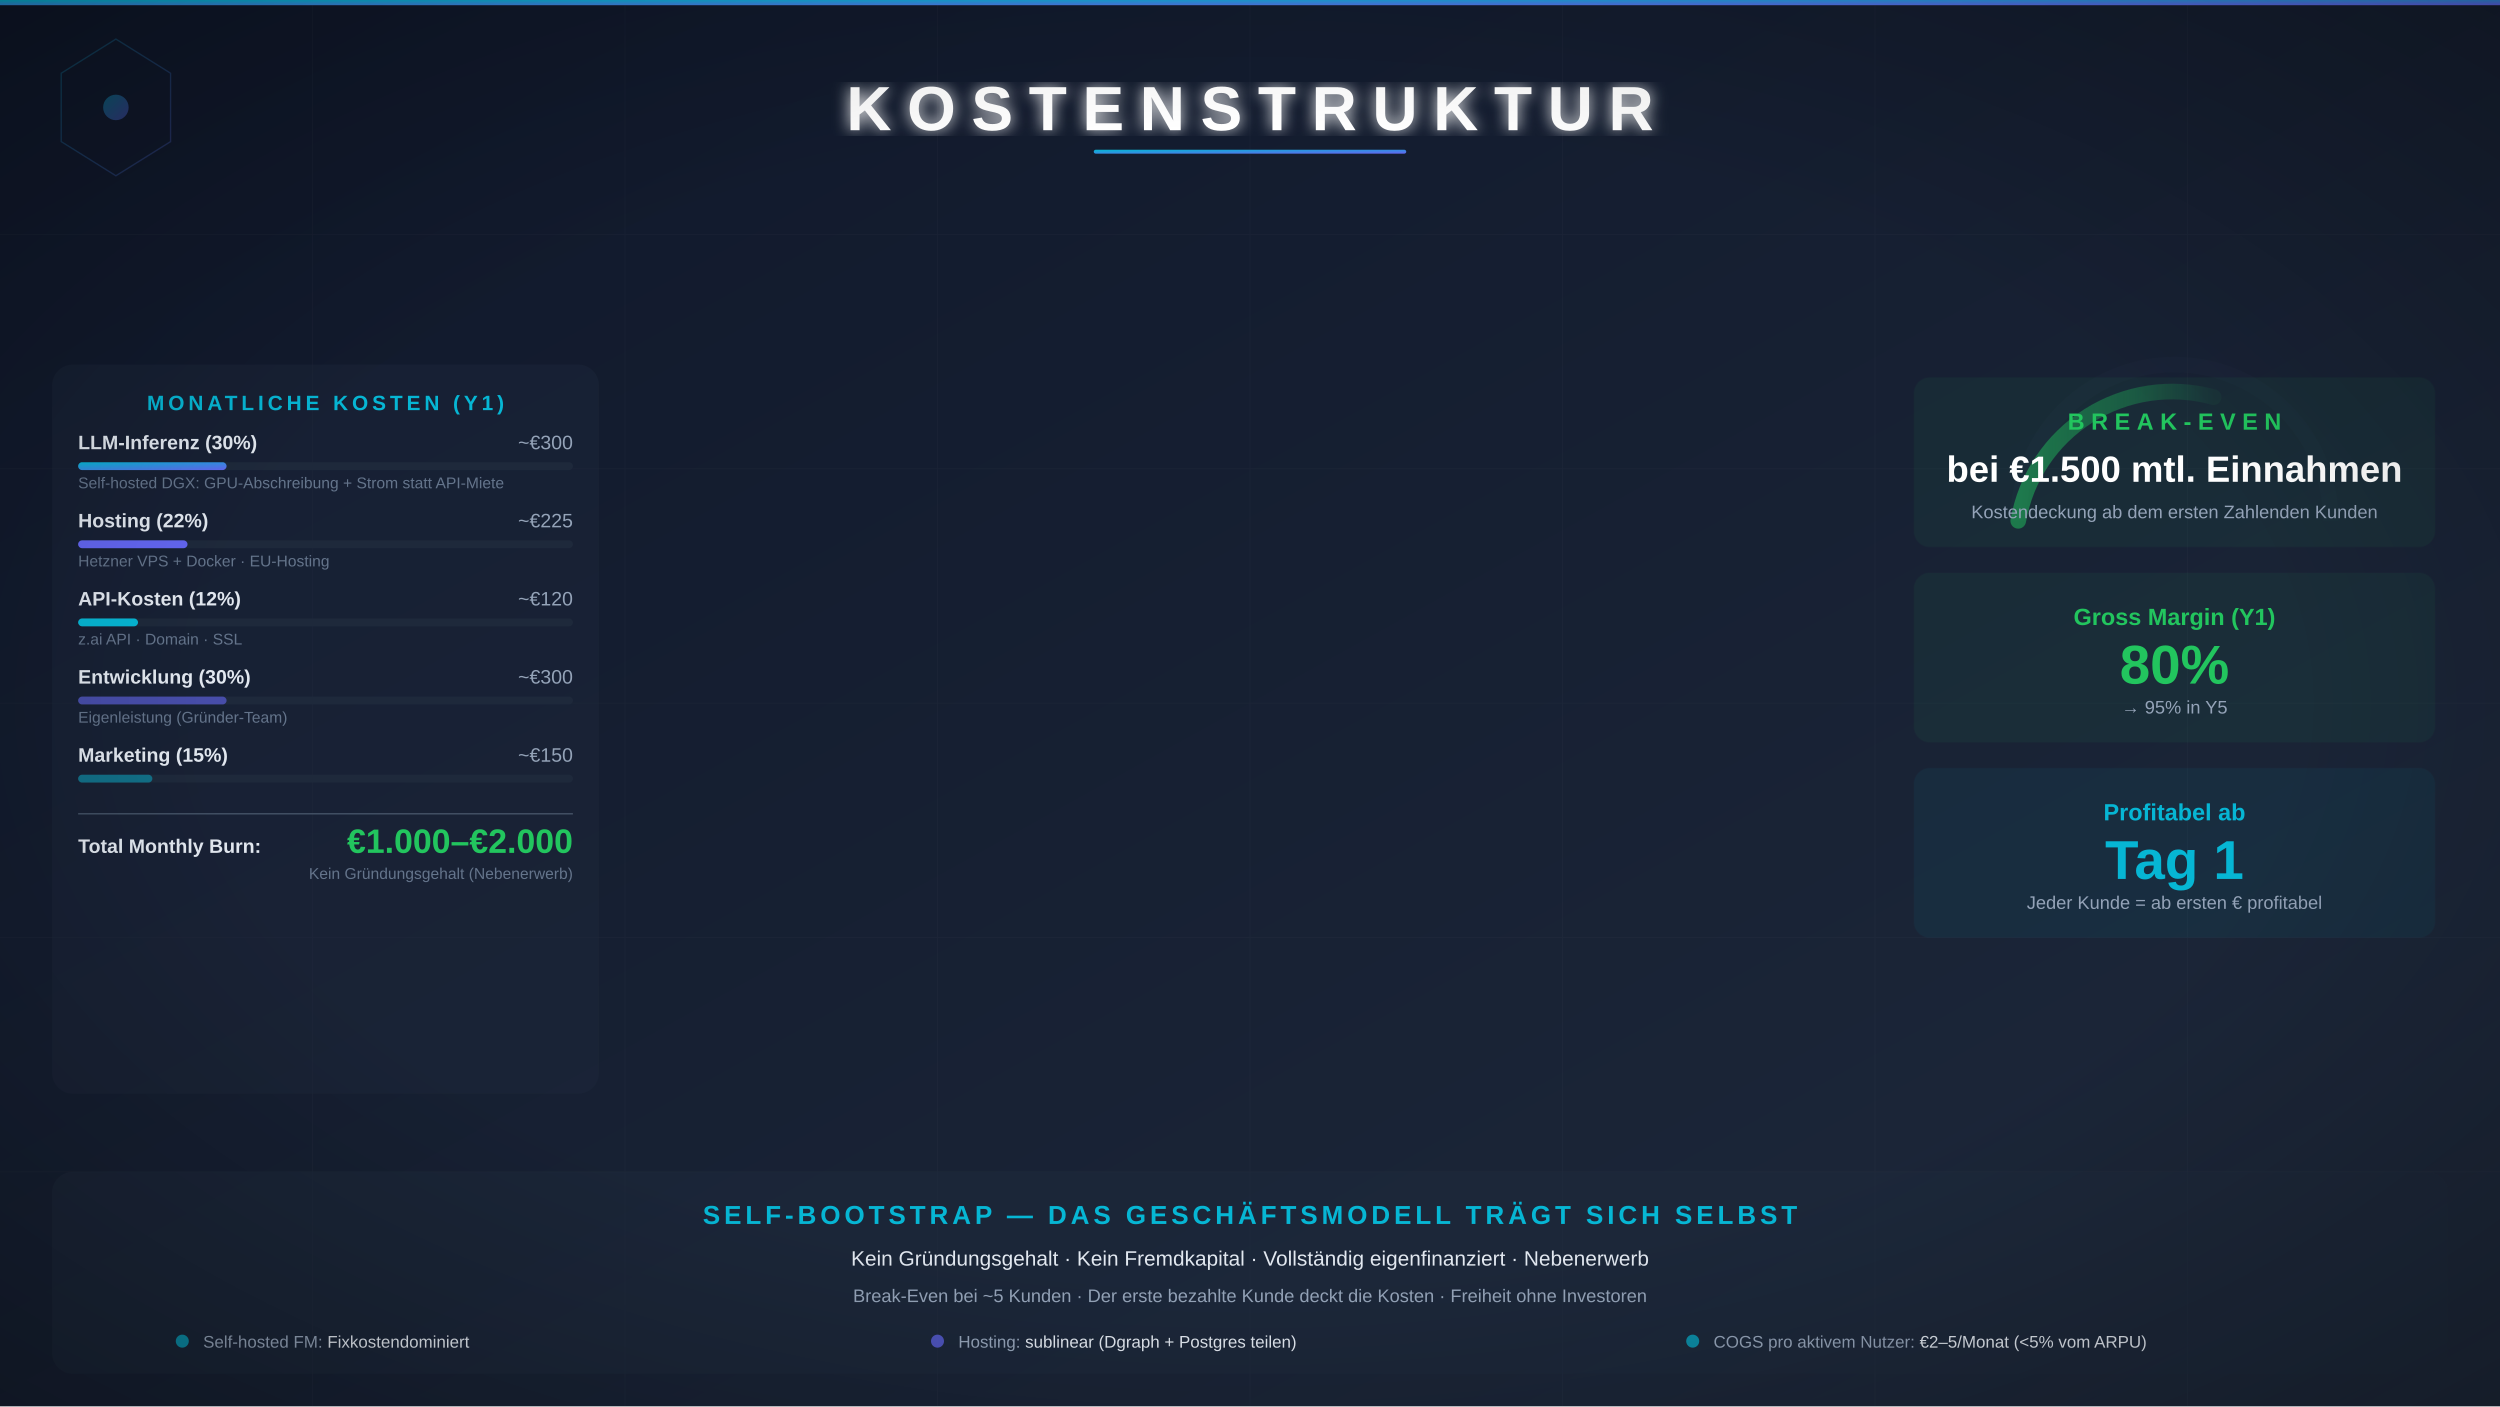
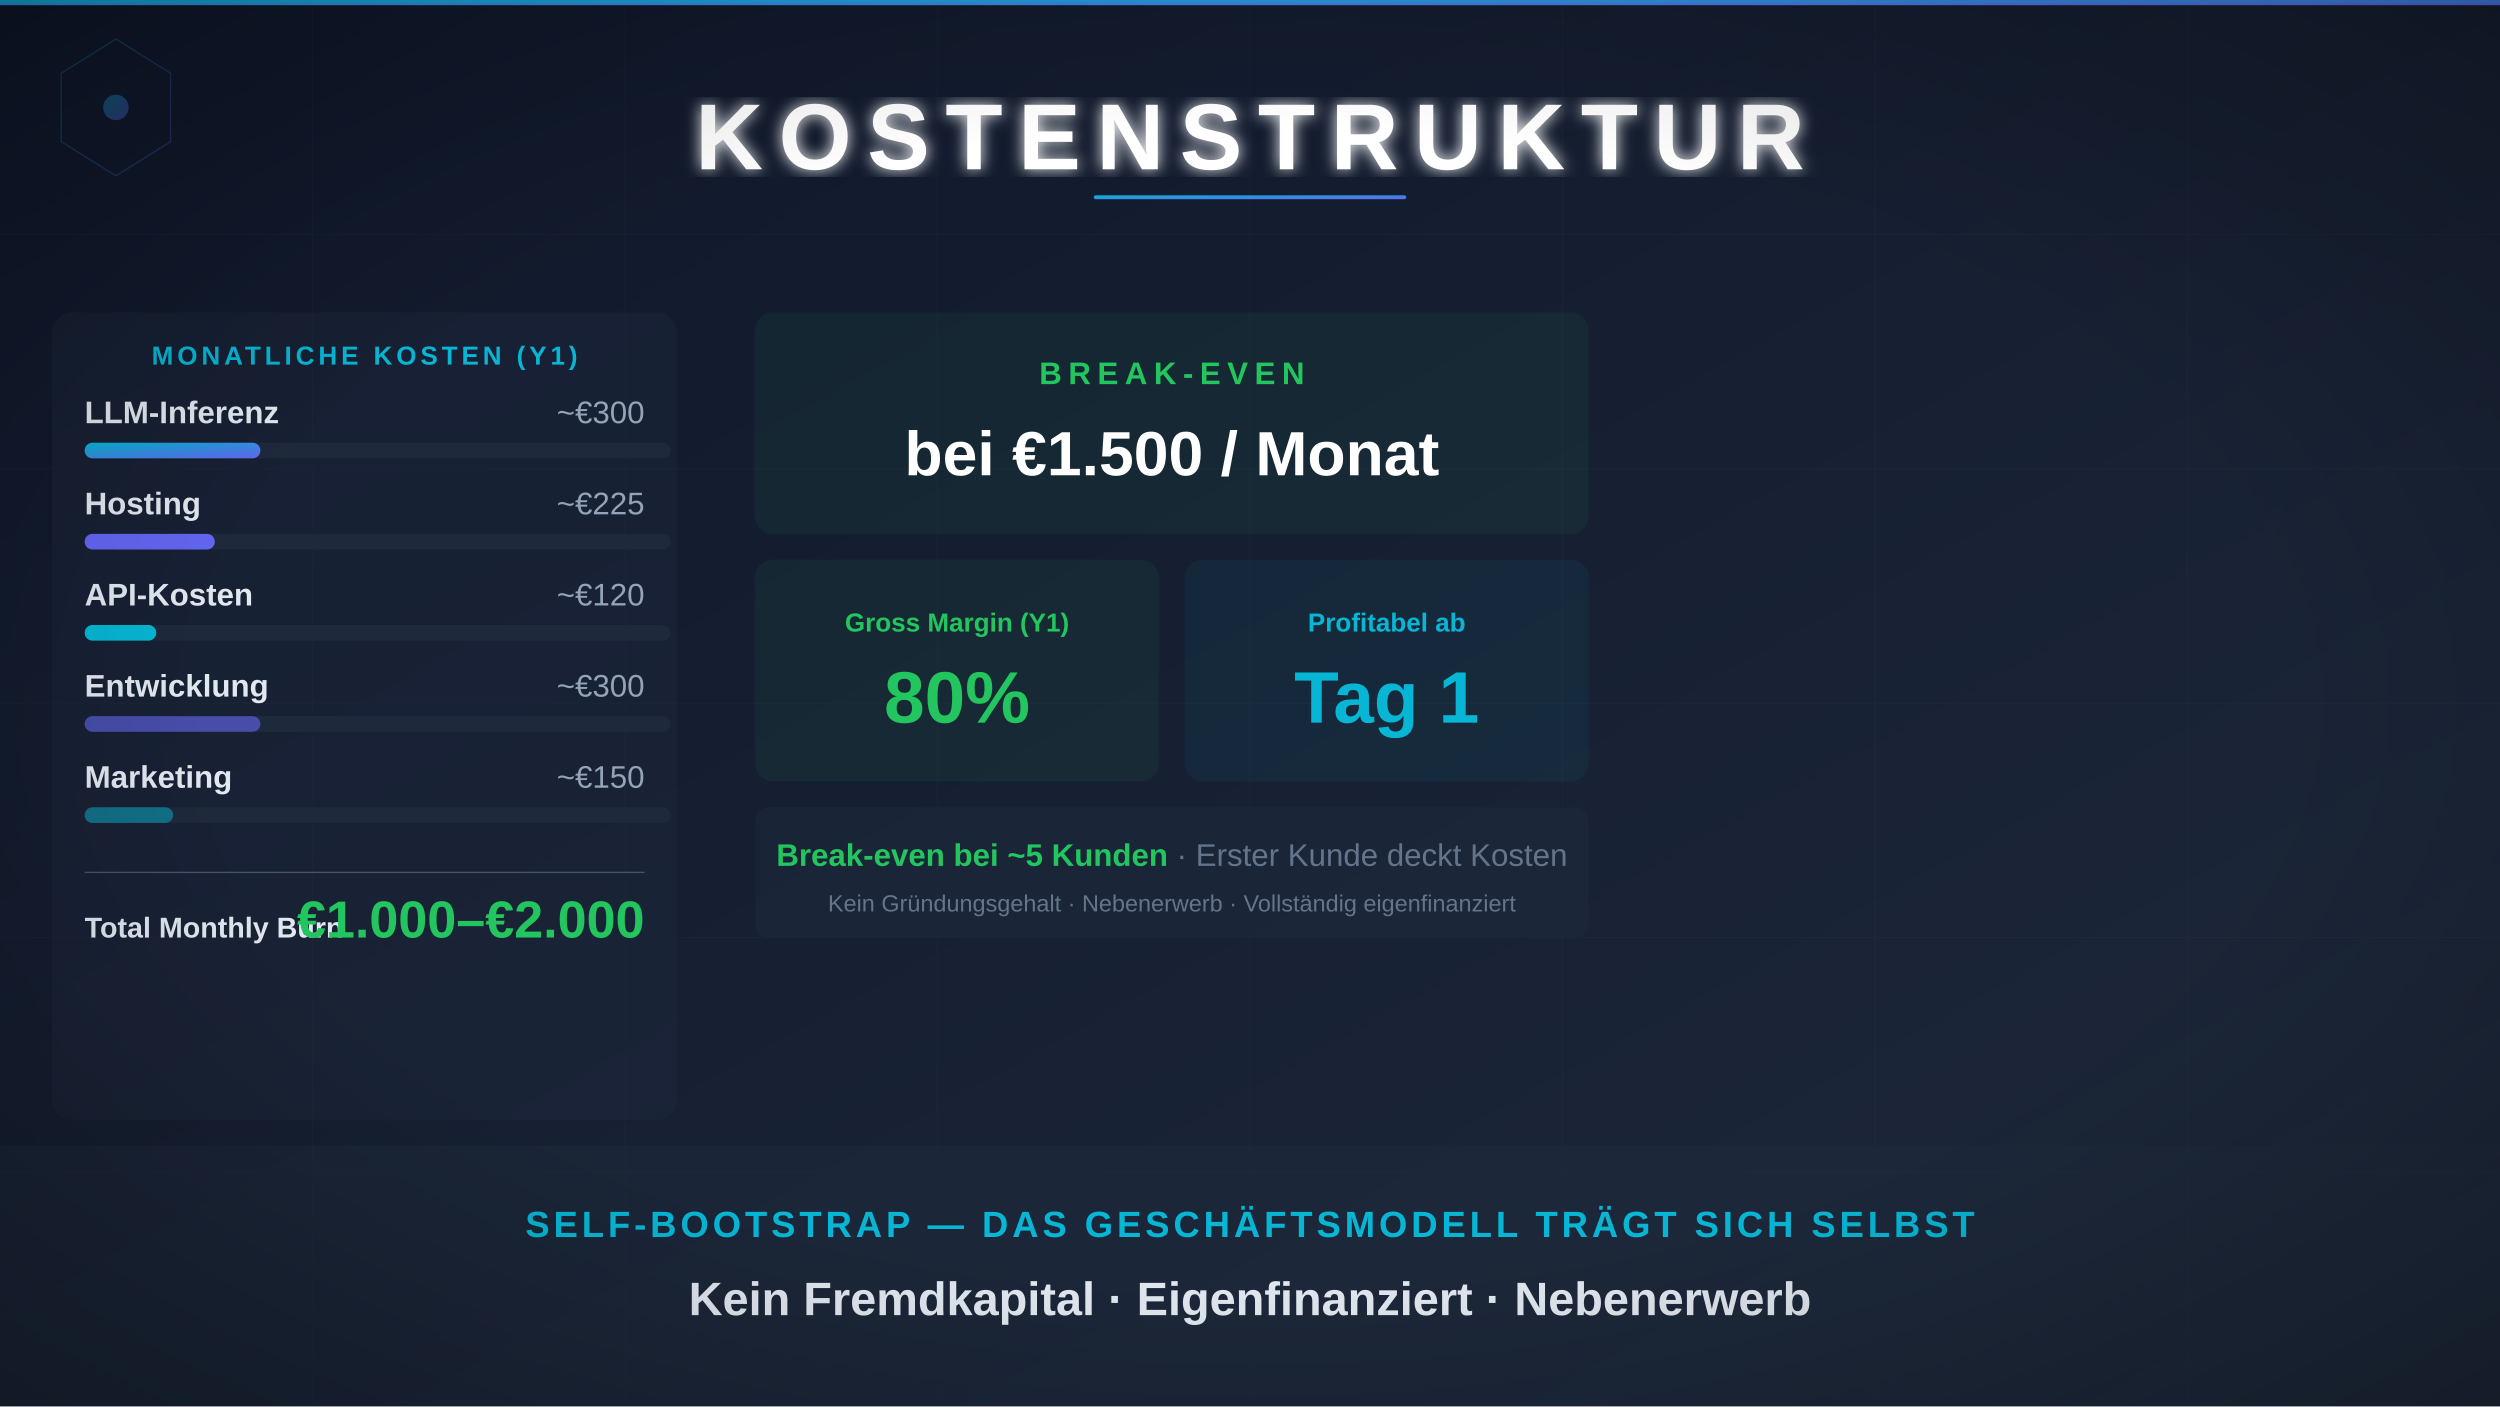
<svg xmlns="http://www.w3.org/2000/svg" viewBox="0 0 1920 1080" width="1920" height="1080">
  <defs>
    <linearGradient id="bg" x1="0%" y1="0%" x2="100%" y2="100%">
      <stop offset="0%" stop-color="#0f172a" />
      <stop offset="100%" stop-color="#1e293b" />
    </linearGradient>
    <linearGradient id="accent" x1="0%" y1="0%" x2="100%" y2="100%">
      <stop offset="0%" stop-color="#06b6d4" />
      <stop offset="100%" stop-color="#6366f1" />
-     </linearGradient>
-     <linearGradient id="gaugeGrad" x1="0%" y1="0%" x2="100%" y2="0%">
-       <stop offset="0%" stop-color="#22c55e" />
-       <stop offset="60%" stop-color="#22c55e" stop-opacity="0.6" />
-       <stop offset="100%" stop-color="#22c55e" stop-opacity="0.1" />
    </linearGradient>
    <filter id="glow">
      <feGaussianBlur stdDeviation="6" result="b" />
      <feMerge>
        <feMergeNode in="b" />
        <feMergeNode in="SourceGraphic" />
      </feMerge>
    </filter>
    <radialGradient id="vignette" cx="50%" cy="50%" r="75%">
      <stop offset="55%" stop-color="#000" stop-opacity="0" />
      <stop offset="100%" stop-color="#000" stop-opacity="0.35" />
    </radialGradient>
  </defs>
  <rect width="1920" height="1080" fill="url(#bg)" />
  <g opacity="0.03" stroke="#ffffff" stroke-width="0.5">
    <line x1="0" y1="180" x2="1920" y2="180" />
    <line x1="0" y1="360" x2="1920" y2="360" />
    <line x1="0" y1="540" x2="1920" y2="540" />
    <line x1="0" y1="720" x2="1920" y2="720" />
    <line x1="0" y1="900" x2="1920" y2="900" />
    <line x1="240" y1="0" x2="240" y2="1080" />
    <line x1="480" y1="0" x2="480" y2="1080" />
    <line x1="720" y1="0" x2="720" y2="1080" />
    <line x1="960" y1="0" x2="960" y2="1080" />
    <line x1="1200" y1="0" x2="1200" y2="1080" />
    <line x1="1440" y1="0" x2="1440" y2="1080" />
    <line x1="1680" y1="0" x2="1680" y2="1080" />
  </g>
  <rect x="0" y="0" width="1920" height="4" fill="url(#accent)" />
  <g transform="translate(40, 30) scale(0.35)">
    <polygon points="140,0 260,75 260,225 140,300 20,225 20,75" fill="none" stroke="url(#accent)" stroke-width="3" opacity="0.25" />
    <circle cx="140" cy="150" r="28" fill="url(#accent)" opacity="0.4" />
  </g>
-   <text x="960" y="100" font-family="'Segoe UI','Helvetica Neue',Arial,sans-serif" font-size="48" font-weight="700" fill="#ffffff" letter-spacing="12" text-anchor="middle" filter="url(#glow)">KOSTENSTRUKTUR</text>
-   <rect x="840" y="115" width="240" height="3" fill="url(#accent)" rx="1.5" />
-   <rect x="40" y="280" width="420" height="560" rx="16" fill="#1e293b" opacity="0.4" />
-   <text x="250" y="315" font-family="'Segoe UI',Arial,sans-serif" font-size="16" font-weight="600" fill="#06b6d4" letter-spacing="3" text-anchor="middle">MONATLICHE KOSTEN (Y1)</text>
-   <text x="60" y="345" font-family="'Segoe UI',Arial,sans-serif" font-size="15" font-weight="600" fill="#e2e8f0">LLM-Inferenz (30%)</text>
-   <text x="440" y="345" font-family="'Segoe UI',Arial,sans-serif" font-size="15" fill="#94a3b8" text-anchor="end">~€300</text>
-   <rect x="60" y="355" width="380" height="6" rx="3" fill="#1e293b" />
-   <rect x="60" y="355" width="114" height="6" rx="3" fill="url(#accent)" />
-   <text x="60" y="375" font-family="'Segoe UI',Arial,sans-serif" font-size="12" fill="#64748b">Self-hosted DGX: GPU-Abschreibung + Strom statt API-Miete</text>
-   <text x="60" y="405" font-family="'Segoe UI',Arial,sans-serif" font-size="15" font-weight="600" fill="#e2e8f0">Hosting (22%)</text>
-   <text x="440" y="405" font-family="'Segoe UI',Arial,sans-serif" font-size="15" fill="#94a3b8" text-anchor="end">~€225</text>
-   <rect x="60" y="415" width="380" height="6" rx="3" fill="#1e293b" />
-   <rect x="60" y="415" width="84" height="6" rx="3" fill="#6366f1" />
-   <text x="60" y="435" font-family="'Segoe UI',Arial,sans-serif" font-size="12" fill="#64748b">Hetzner VPS + Docker · EU-Hosting</text>
-   <text x="60" y="465" font-family="'Segoe UI',Arial,sans-serif" font-size="15" font-weight="600" fill="#e2e8f0">API-Kosten (12%)</text>
-   <text x="440" y="465" font-family="'Segoe UI',Arial,sans-serif" font-size="15" fill="#94a3b8" text-anchor="end">~€120</text>
-   <rect x="60" y="475" width="380" height="6" rx="3" fill="#1e293b" />
-   <rect x="60" y="475" width="46" height="6" rx="3" fill="#06b6d4" />
-   <text x="60" y="495" font-family="'Segoe UI',Arial,sans-serif" font-size="12" fill="#64748b">z.ai API · Domain · SSL</text>
-   <text x="60" y="525" font-family="'Segoe UI',Arial,sans-serif" font-size="15" font-weight="600" fill="#e2e8f0">Entwicklung (30%)</text>
-   <text x="440" y="525" font-family="'Segoe UI',Arial,sans-serif" font-size="15" fill="#94a3b8" text-anchor="end">~€300</text>
-   <rect x="60" y="535" width="380" height="6" rx="3" fill="#1e293b" />
-   <rect x="60" y="535" width="114" height="6" rx="3" fill="#6366f1" opacity="0.6" />
-   <text x="60" y="555" font-family="'Segoe UI',Arial,sans-serif" font-size="12" fill="#64748b">Eigenleistung (Gründer-Team)</text>
-   <text x="60" y="585" font-family="'Segoe UI',Arial,sans-serif" font-size="15" font-weight="600" fill="#e2e8f0">Marketing (15%)</text>
-   <text x="440" y="585" font-family="'Segoe UI',Arial,sans-serif" font-size="15" fill="#94a3b8" text-anchor="end">~€150</text>
-   <rect x="60" y="595" width="380" height="6" rx="3" fill="#1e293b" />
-   <rect x="60" y="595" width="57" height="6" rx="3" fill="#06b6d4" opacity="0.5" />
-   <line x1="60" y1="625" x2="440" y2="625" stroke="#475569" stroke-width="1" />
-   <text x="60" y="655" font-family="'Segoe UI',Arial,sans-serif" font-size="15" font-weight="600" fill="#e2e8f0">Total Monthly Burn:</text>
-   <text x="440" y="655" font-family="'Segoe UI',Arial,sans-serif" font-size="26" font-weight="700" fill="#22c55e" text-anchor="end">€1.000–€2.000</text>
-   <text x="440" y="675" font-family="'Segoe UI',Arial,sans-serif" font-size="12" fill="#64748b" text-anchor="end">Kein Gründungsgehalt (Nebenerwerb)</text>
-   <path d="M 1550,400 A 120,120 0 0,1 1790,400" fill="none" stroke="#1e293b" stroke-width="12" opacity="0.3" />
-   <path d="M 1550,400 A 120,120 0 0,1 1700,305" fill="none" stroke="url(#gaugeGrad)" stroke-width="12" stroke-linecap="round" opacity="0.5" />
-   <rect x="1470" y="290" width="400" height="130" rx="12" fill="#22c55e" opacity="0.06" stroke="#22c55e" stroke-width="1" stroke-opacity="0.3" />
-   <text x="1670" y="330" font-family="'Segoe UI',Arial,sans-serif" font-size="18" font-weight="600" fill="#22c55e" letter-spacing="5" text-anchor="middle">BREAK-EVEN</text>
-   <text x="1670" y="370" font-family="'Segoe UI',Arial,sans-serif" font-size="28" font-weight="700" fill="#ffffff" text-anchor="middle">bei €1.500 mtl. Einnahmen</text>
-   <text x="1670" y="398" font-family="'Segoe UI',Arial,sans-serif" font-size="14" fill="#94a3b8" text-anchor="middle">Kostendeckung ab dem ersten Zahlenden Kunden</text>
-   <rect x="1470" y="440" width="400" height="130" rx="12" fill="#22c55e" opacity="0.06" stroke="#22c55e" stroke-width="1" stroke-opacity="0.3" />
-   <text x="1670" y="480" font-family="'Segoe UI',Arial,sans-serif" font-size="18" font-weight="600" fill="#22c55e" text-anchor="middle">Gross Margin (Y1)</text>
-   <text x="1670" y="525" font-family="'Segoe UI',Arial,sans-serif" font-size="42" font-weight="700" fill="#22c55e" text-anchor="middle">80%</text>
-   <text x="1670" y="548" font-family="'Segoe UI',Arial,sans-serif" font-size="14" fill="#94a3b8" text-anchor="middle">→ 95% in Y5</text>
-   <rect x="1470" y="590" width="400" height="130" rx="12" fill="#06b6d4" opacity="0.06" stroke="#06b6d4" stroke-width="1" stroke-opacity="0.3" />
-   <text x="1670" y="630" font-family="'Segoe UI',Arial,sans-serif" font-size="18" font-weight="600" fill="#06b6d4" text-anchor="middle">Profitabel ab</text>
-   <text x="1670" y="675" font-family="'Segoe UI',Arial,sans-serif" font-size="42" font-weight="700" fill="#06b6d4" text-anchor="middle">Tag 1</text>
-   <text x="1670" y="698" font-family="'Segoe UI',Arial,sans-serif" font-size="14" fill="#94a3b8" text-anchor="middle">Jeder Kunde = ab ersten € profitabel</text>
-   <rect x="40" y="900" width="1840" height="155" rx="16" fill="#1e293b" opacity="0.5" />
-   <text x="960" y="940" font-family="'Segoe UI',Arial,sans-serif" font-size="20" font-weight="600" fill="#06b6d4" letter-spacing="3" text-anchor="middle">SELF-BOOTSTRAP — DAS GESCHÄFTSMODELL TRÄGT SICH SELBST</text>
-   <text x="960" y="972" font-family="'Segoe UI',Arial,sans-serif" font-size="16" fill="#e2e8f0" text-anchor="middle">Kein Gründungsgehalt · Kein Fremdkapital · Vollständig eigenfinanziert · Nebenerwerb</text>
-   <text x="960" y="1000" font-family="'Segoe UI',Arial,sans-serif" font-size="14" fill="#94a3b8" text-anchor="middle">Break-Even bei ~5 Kunden · Der erste bezahlte Kunde deckt die Kosten · Freiheit ohne Investoren</text>
-   <circle cx="140" cy="1030" r="5" fill="#06b6d4" opacity="0.7" />
-   <text x="156" y="1035" font-family="'Segoe UI',Arial,sans-serif" font-size="13" fill="#94a3b8">Self-hosted FM: <tspan fill="#e2e8f0">Fixkostendominiert</tspan>
+   <text x="960" y="130" font-family="'Segoe UI','Helvetica Neue',Arial,sans-serif" font-size="72" font-weight="700" fill="#ffffff" letter-spacing="12" text-anchor="middle" filter="url(#glow)">KOSTENSTRUKTUR</text>
+   <rect x="840" y="150" width="240" height="3" fill="url(#accent)" rx="1.5" />
+   <rect x="40" y="240" width="480" height="620" rx="16" fill="#1e293b" opacity="0.4" />
+   <text x="280" y="280" font-family="'Segoe UI',Arial,sans-serif" font-size="20" font-weight="600" fill="#06b6d4" letter-spacing="3" text-anchor="middle">MONATLICHE KOSTEN (Y1)</text>
+   <text x="65" y="325" font-family="'Segoe UI',Arial,sans-serif" font-size="24" font-weight="600" fill="#e2e8f0">LLM-Inferenz</text>
+   <text x="495" y="325" font-family="'Segoe UI',Arial,sans-serif" font-size="24" fill="#94a3b8" text-anchor="end">~€300</text>
+   <rect x="65" y="340" width="450" height="12" rx="6" fill="#1e293b" />
+   <rect x="65" y="340" width="135" height="12" rx="6" fill="url(#accent)" />
+   <text x="65" y="395" font-family="'Segoe UI',Arial,sans-serif" font-size="24" font-weight="600" fill="#e2e8f0">Hosting</text>
+   <text x="495" y="395" font-family="'Segoe UI',Arial,sans-serif" font-size="24" fill="#94a3b8" text-anchor="end">~€225</text>
+   <rect x="65" y="410" width="450" height="12" rx="6" fill="#1e293b" />
+   <rect x="65" y="410" width="100" height="12" rx="6" fill="#6366f1" />
+   <text x="65" y="465" font-family="'Segoe UI',Arial,sans-serif" font-size="24" font-weight="600" fill="#e2e8f0">API-Kosten</text>
+   <text x="495" y="465" font-family="'Segoe UI',Arial,sans-serif" font-size="24" fill="#94a3b8" text-anchor="end">~€120</text>
+   <rect x="65" y="480" width="450" height="12" rx="6" fill="#1e293b" />
+   <rect x="65" y="480" width="55" height="12" rx="6" fill="#06b6d4" />
+   <text x="65" y="535" font-family="'Segoe UI',Arial,sans-serif" font-size="24" font-weight="600" fill="#e2e8f0">Entwicklung</text>
+   <text x="495" y="535" font-family="'Segoe UI',Arial,sans-serif" font-size="24" fill="#94a3b8" text-anchor="end">~€300</text>
+   <rect x="65" y="550" width="450" height="12" rx="6" fill="#1e293b" />
+   <rect x="65" y="550" width="135" height="12" rx="6" fill="#6366f1" opacity="0.6" />
+   <text x="65" y="605" font-family="'Segoe UI',Arial,sans-serif" font-size="24" font-weight="600" fill="#e2e8f0">Marketing</text>
+   <text x="495" y="605" font-family="'Segoe UI',Arial,sans-serif" font-size="24" fill="#94a3b8" text-anchor="end">~€150</text>
+   <rect x="65" y="620" width="450" height="12" rx="6" fill="#1e293b" />
+   <rect x="65" y="620" width="68" height="12" rx="6" fill="#06b6d4" opacity="0.5" />
+   <line x1="65" y1="670" x2="495" y2="670" stroke="#475569" stroke-width="1" />
+   <text x="65" y="720" font-family="'Segoe UI',Arial,sans-serif" font-size="22" font-weight="600" fill="#e2e8f0">Total Monthly Burn</text>
+   <text x="495" y="720" font-family="'Segoe UI',Arial,sans-serif" font-size="40" font-weight="700" fill="#22c55e" text-anchor="end">€1.000–€2.000</text>
+   <rect x="580" y="240" width="640" height="170" rx="14" fill="#22c55e" opacity="0.06" stroke="#22c55e" stroke-width="1" stroke-opacity="0.3" />
+   <text x="900" y="295" font-family="'Segoe UI',Arial,sans-serif" font-size="24" font-weight="600" fill="#22c55e" letter-spacing="5" text-anchor="middle">BREAK-EVEN</text>
+   <text x="900" y="365" font-family="'Segoe UI',Arial,sans-serif" font-size="48" font-weight="700" fill="#ffffff" text-anchor="middle">bei €1.500 / Monat</text>
+   <rect x="580" y="430" width="310" height="170" rx="14" fill="#22c55e" opacity="0.06" stroke="#22c55e" stroke-width="1" stroke-opacity="0.3" />
+   <text x="735" y="485" font-family="'Segoe UI',Arial,sans-serif" font-size="20" font-weight="600" fill="#22c55e" text-anchor="middle">Gross Margin (Y1)</text>
+   <text x="735" y="555" font-family="'Segoe UI',Arial,sans-serif" font-size="56" font-weight="700" fill="#22c55e" text-anchor="middle">80%</text>
+   <rect x="910" y="430" width="310" height="170" rx="14" fill="#06b6d4" opacity="0.06" stroke="#06b6d4" stroke-width="1" stroke-opacity="0.3" />
+   <text x="1065" y="485" font-family="'Segoe UI',Arial,sans-serif" font-size="20" font-weight="600" fill="#06b6d4" text-anchor="middle">Profitabel ab</text>
+   <text x="1065" y="555" font-family="'Segoe UI',Arial,sans-serif" font-size="56" font-weight="700" fill="#06b6d4" text-anchor="middle">Tag 1</text>
+   <rect x="580" y="620" width="640" height="100" rx="10" fill="#1e293b" opacity="0.5" />
+   <text x="900" y="665" font-family="'Segoe UI',Arial,sans-serif" font-size="24" fill="#e2e8f0" text-anchor="middle">
+     <tspan font-weight="700" fill="#22c55e">Break-even bei ~5 Kunden</tspan>
+     <tspan fill="#64748b"> · Erster Kunde deckt Kosten</tspan>
  </text>
-   <circle cx="720" cy="1030" r="5" fill="#6366f1" opacity="0.7" />
-   <text x="736" y="1035" font-family="'Segoe UI',Arial,sans-serif" font-size="13" fill="#94a3b8">Hosting: <tspan fill="#e2e8f0">sublinear (Dgraph + Postgres teilen)</tspan>
-   </text>
-   <circle cx="1300" cy="1030" r="5" fill="#06b6d4" opacity="0.7" />
-   <text x="1316" y="1035" font-family="'Segoe UI',Arial,sans-serif" font-size="13" fill="#94a3b8">COGS pro aktivem Nutzer: <tspan fill="#e2e8f0">€2–5/Monat (&lt;5% vom ARPU)</tspan>
-   </text>
+   <text x="900" y="700" font-family="'Segoe UI',Arial,sans-serif" font-size="18" fill="#64748b" text-anchor="middle">Kein Gründungsgehalt · Nebenerwerb · Vollständig eigenfinanziert</text>
+   <rect x="0" y="880" width="1920" height="200" fill="#1e293b" opacity="0.5" />
+   <text x="960" y="950" font-family="'Segoe UI',Arial,sans-serif" font-size="28" font-weight="600" fill="#06b6d4" letter-spacing="3" text-anchor="middle">SELF-BOOTSTRAP — DAS GESCHÄFTSMODELL TRÄGT SICH SELBST</text>
+   <text x="960" y="1010" font-family="'Segoe UI',Arial,sans-serif" font-size="36" font-weight="700" fill="#e2e8f0" text-anchor="middle">Kein Fremdkapital · Eigenfinanziert · Nebenerwerb</text>
  <rect width="1920" height="1080" fill="url(#vignette)" pointer-events="none" />
</svg>
